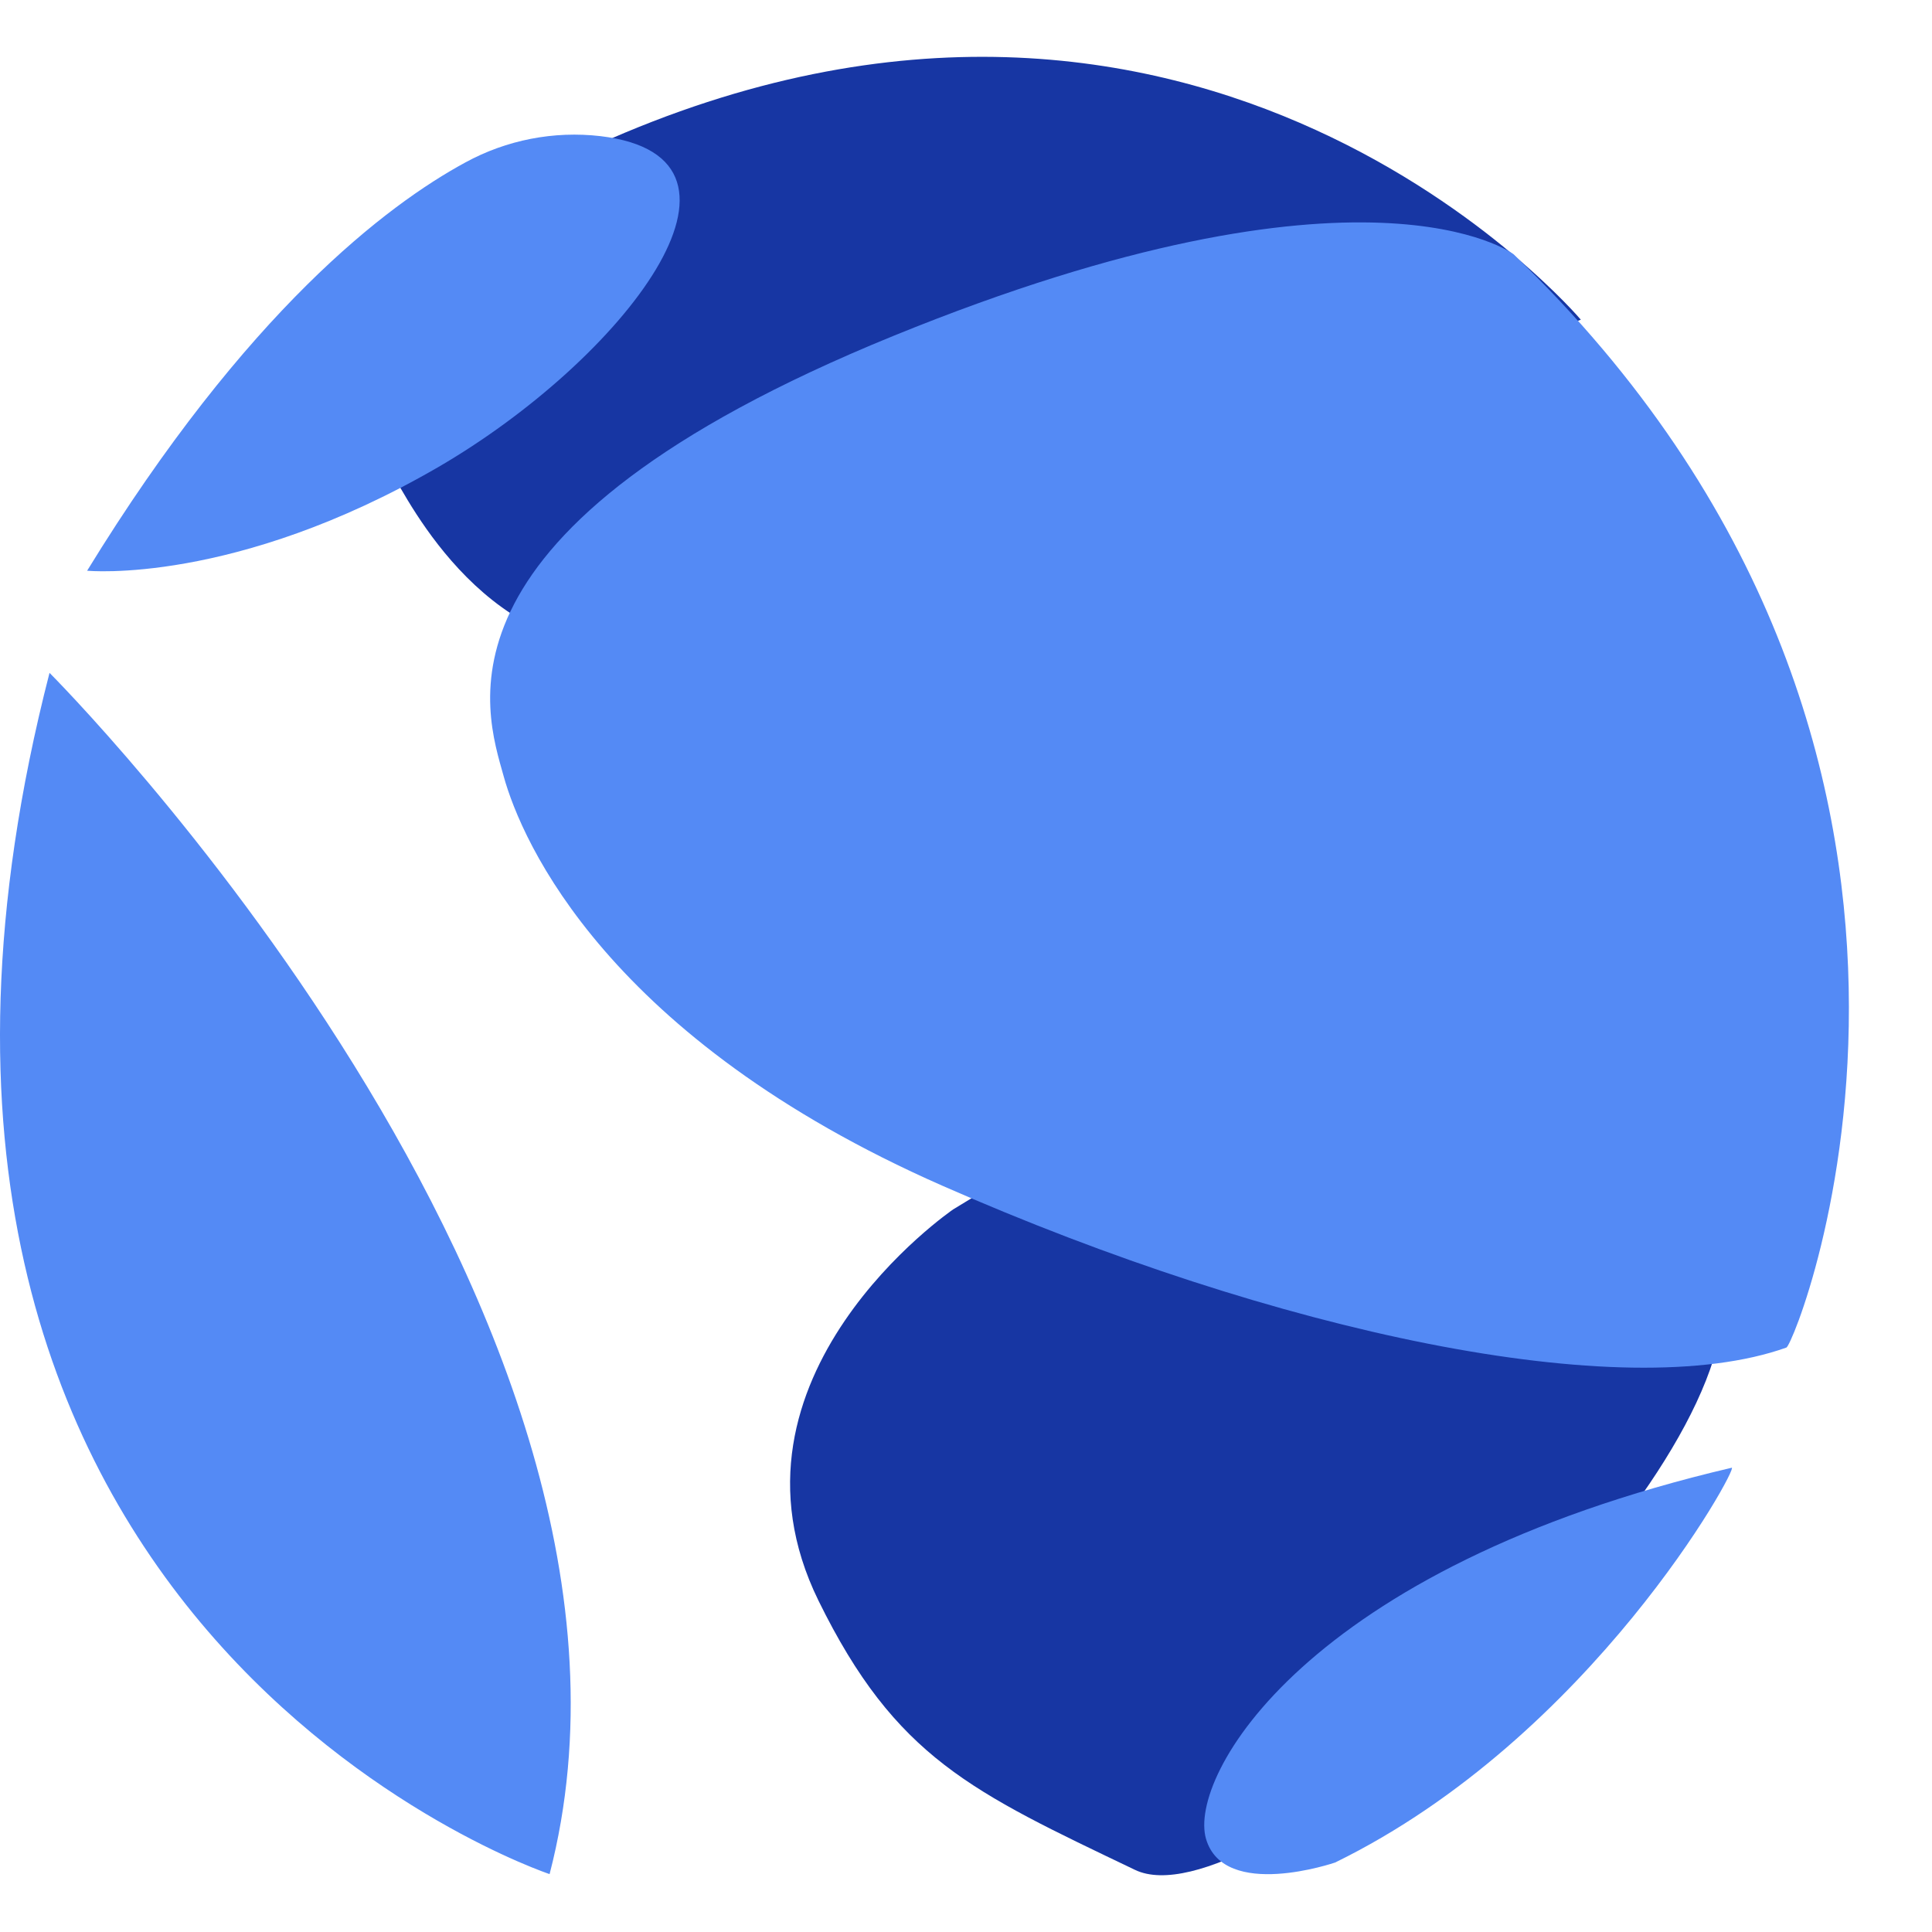
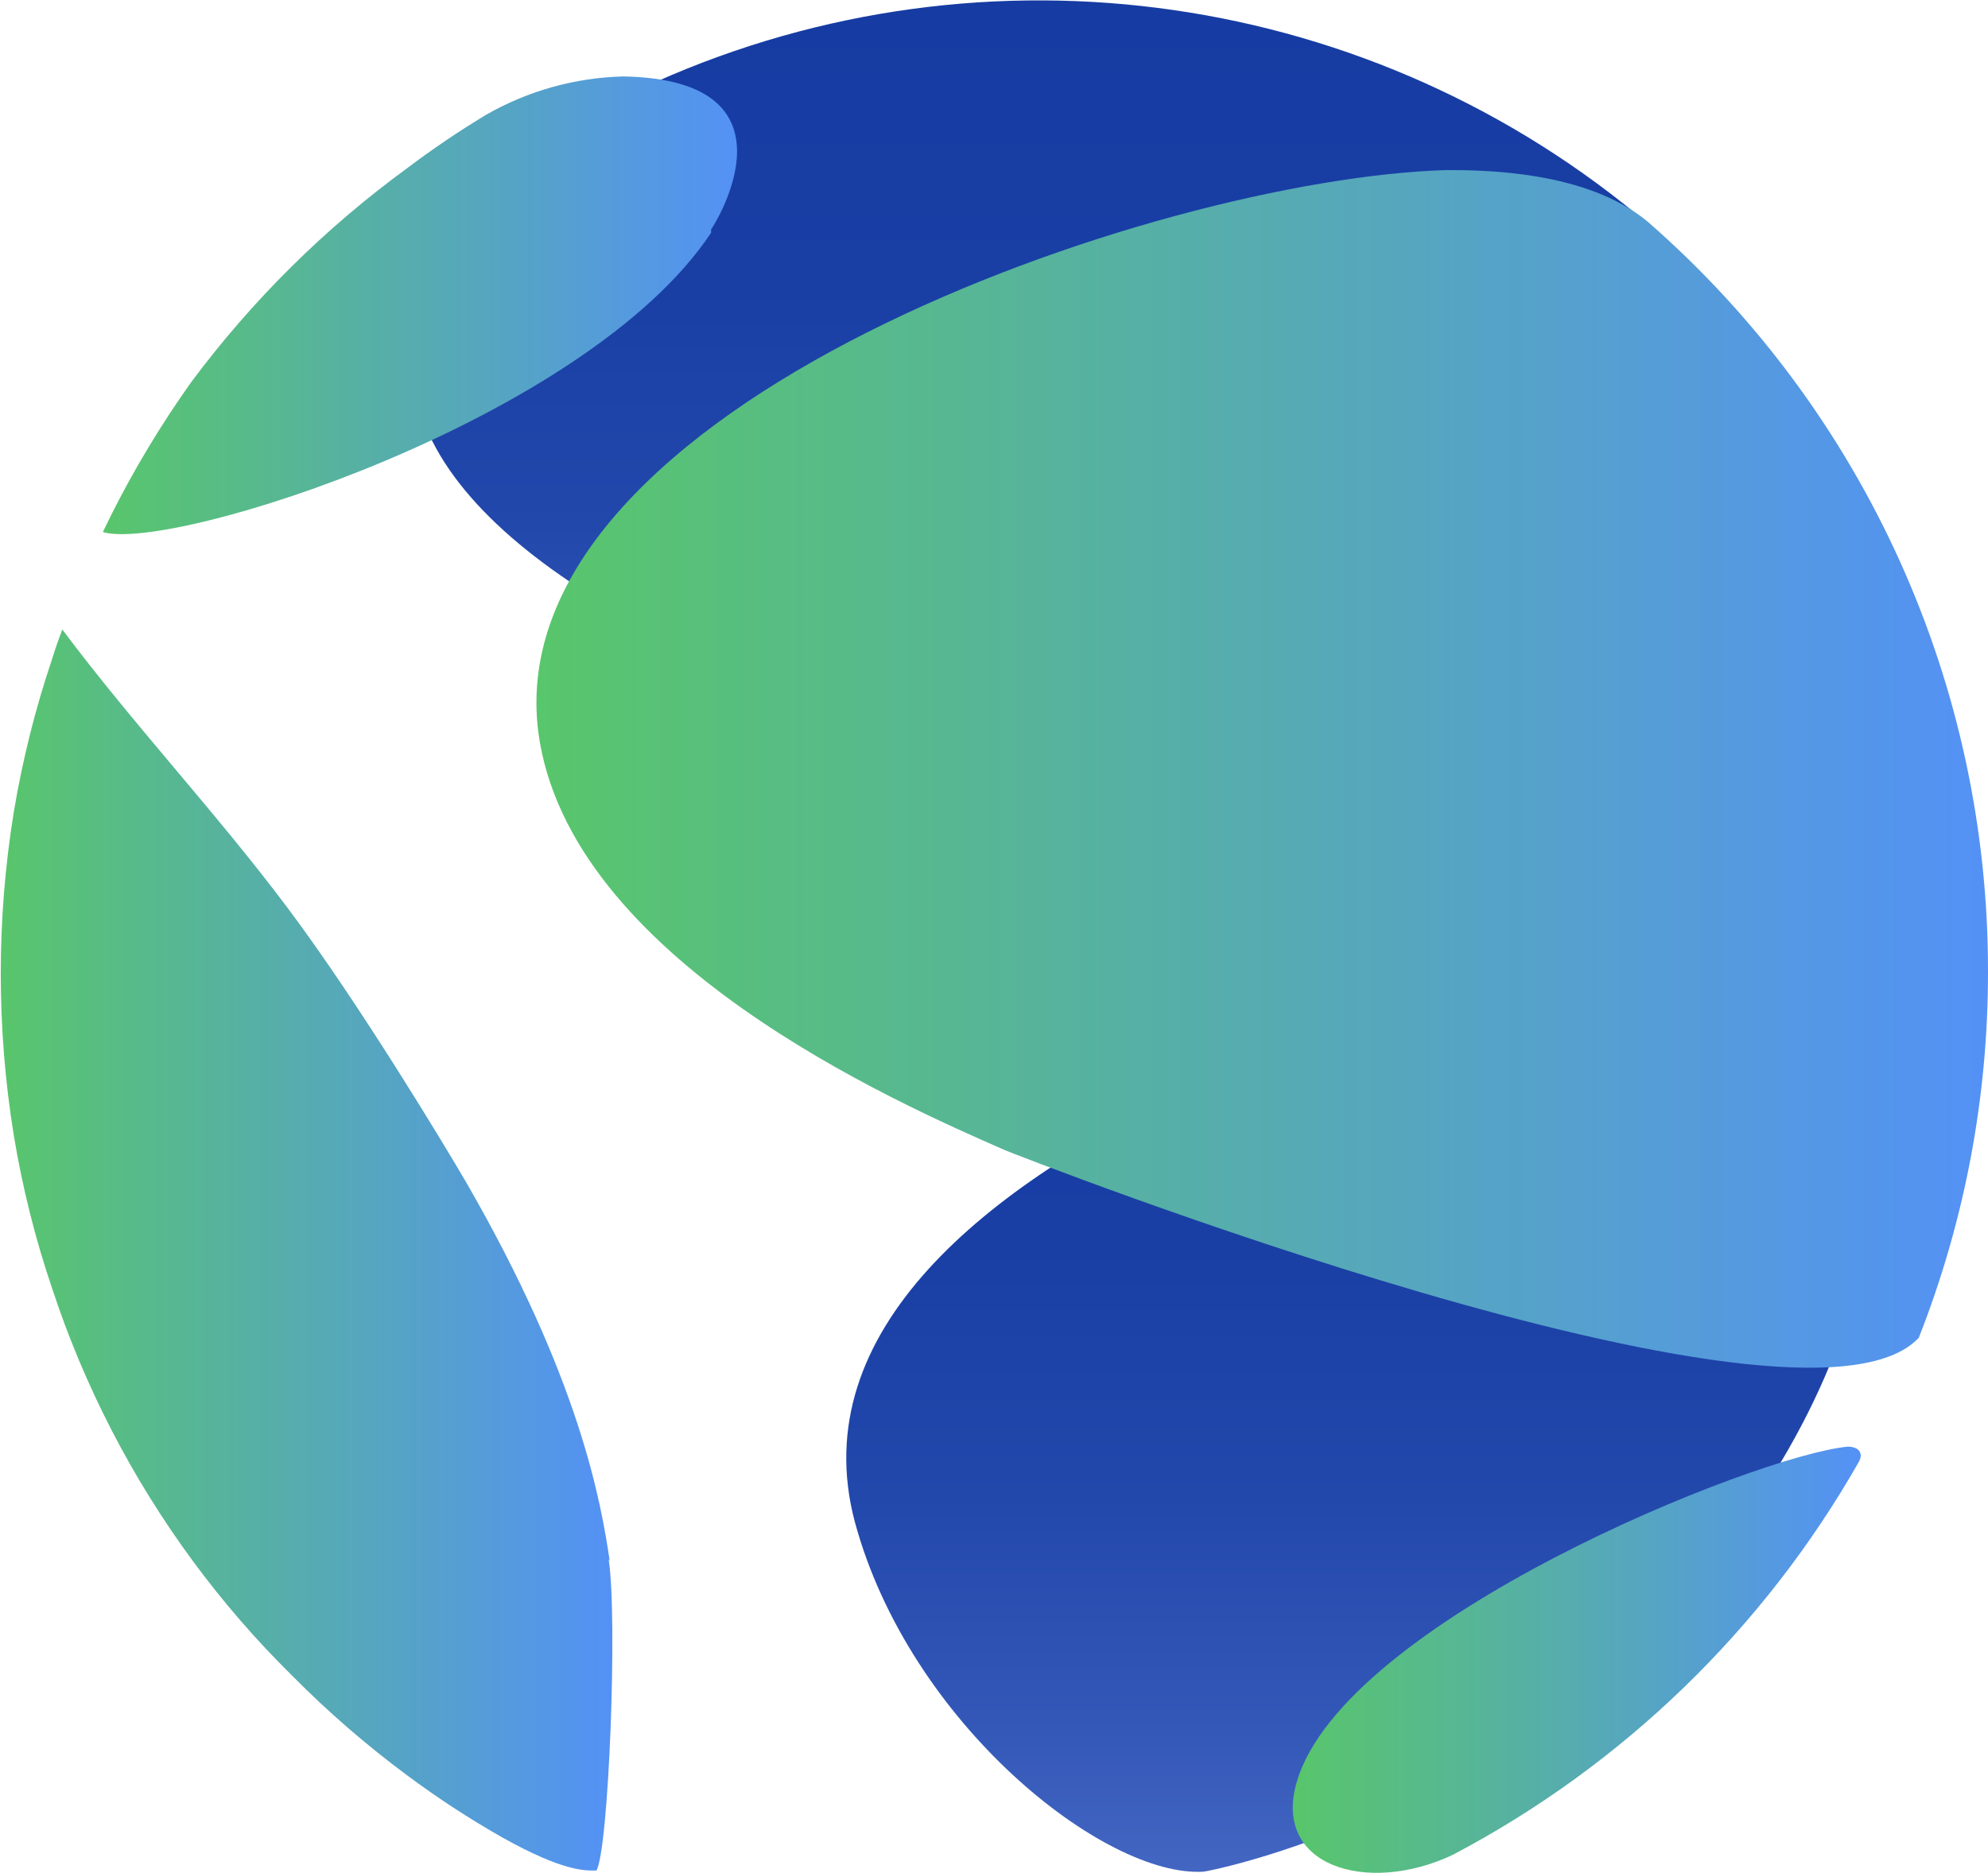
- <svg xmlns="http://www.w3.org/2000/svg" width="30" height="30" viewBox="0 0 30 30" fill="none">
-   <path d="M14.8 18.78C14.8 18.78 11.003 21.374 12.709 24.854C13.909 27.298 15.09 27.822 17.626 29.036C19.382 29.875 25.959 24.12 26.693 20.786L16.099 17.989L14.8 18.78ZM6.041 7.281C6.182 7.422 7.285 10.021 9.658 10.078C12.032 10.134 24.547 4.964 24.547 4.964C24.547 4.964 18.671 -1.986 9.263 2.252L6.041 7.281Z" fill="#1736A3" />
-   <path d="M26.89 22.791C27.007 22.764 24.716 26.973 20.732 28.921C20.732 28.921 19.008 29.514 18.727 28.554C18.445 27.593 20.252 24.344 26.89 22.791ZM0.769 10.448C0.769 10.448 10.779 20.458 8.534 29.101C8.534 29.101 -3.039 25.244 0.769 10.448ZM1.352 8.862C1.352 8.862 3.64 9.088 6.805 7.253C9.658 5.594 12.12 2.447 9.325 2.114C8.599 2.03 7.865 2.173 7.225 2.523C6.018 3.178 3.828 4.828 1.353 8.862H1.352ZM27.739 20.925C27.889 20.872 31.581 11.716 23.502 3.947C23.502 3.947 21.213 2.223 13.867 5.218C6.522 8.213 7.539 11.038 7.821 12.054C8.103 13.072 9.432 16.122 14.631 18.411C19.828 20.7 25.196 21.831 27.739 20.925Z" fill="#548AF5" />
+ <svg xmlns="http://www.w3.org/2000/svg" xmlns:xlink="http://www.w3.org/1999/xlink" viewBox="0 0 52 49">
+   <defs>
+     <linearGradient id="ebbb6cda-0389-45d8-bb1c-376d5bf36abc" x1="35.55" y1="48.97" x2="35.55" y2="24.51" gradientUnits="userSpaceOnUse">
+       <stop offset="0" stop-color="#4366c2" />
+       <stop offset="0.15" stop-color="#3458b8" />
+       <stop offset="0.4" stop-color="#2348ac" />
+       <stop offset="0.67" stop-color="#193fa5" />
+       <stop offset="1" stop-color="#163ca3" />
+     </linearGradient>
+     <linearGradient id="f31efcdf-db45-41d1-9fdf-f0c98c440807" x1="28.73" y1="22.86" x2="28.73" y2="0" xlink:href="#ebbb6cda-0389-45d8-bb1c-376d5bf36abc" />
+     <linearGradient id="fccc71bd-5025-4d54-b43c-83ee4283abe6" x1="2.68" y1="8.02" x2="19.28" y2="8.02" gradientUnits="userSpaceOnUse">
+       <stop offset="0" stop-color="#58c66b" />
+       <stop offset="1" stop-color="#5491f6" />
+     </linearGradient>
+     <linearGradient id="f353812a-3fef-4520-a39f-fc15f94407a0" x1="0" y1="32.68" x2="16.02" y2="32.68" xlink:href="#fccc71bd-5025-4d54-b43c-83ee4283abe6" />
+     <linearGradient id="ae916250-479e-4f6a-ba90-eed93ba23120" x1="14.03" y1="20.12" x2="52" y2="20.12" xlink:href="#fccc71bd-5025-4d54-b43c-83ee4283abe6" />
+     <linearGradient id="abdf6be7-d18d-4907-97fe-9b3e82537090" x1="33.83" y1="43.42" x2="48.69" y2="43.42" xlink:href="#fccc71bd-5025-4d54-b43c-83ee4283abe6" />
+   </defs>
+   <g id="ae6f7ef0-565d-4a22-8f2c-325befffa09b" data-name="Layer 2">
+     <g id="bcd3e4b3-41de-4e5f-b039-dc1868c624a4" data-name="Layer 6">
+       <path d="M22.36,39.82c1.43,5.28,6.54,9.31,9.12,9.15.09,0,9.79-1.82,15.1-10.71,4.13-6.92,2.73-13.6-2.89-13.75-2,.15-24,5.25-21.33,15.31" fill="url(#ebbb6cda-0389-45d8-bb1c-376d5bf36abc)" />
+       <path d="M43.16,5.9h0a24.63,24.63,0,0,0-26-3.76,14.3,14.3,0,0,0-1.57.77c-.34.18-.69.37-1,.57l.09,0A11.17,11.17,0,0,0,12.05,6C5,15.33,28.7,22.15,41.39,22.17,47.23,26.37,48.87,10.35,43.16,5.9Z" fill="url(#f31efcdf-db45-41d1-9fdf-f0c98c440807)" />
+       <path d="M18.6,6.09C15.34,11,4.48,14.46,2.69,13.92v0l.22-.45A26.58,26.58,0,0,1,5,10,26.57,26.57,0,0,1,10.65,4.4,23.91,23.91,0,0,1,12.72,3a7.6,7.6,0,0,1,3.59-1c4.84.09,2.31,4,2.29,4" fill="url(#fccc71bd-5025-4d54-b43c-83ee4283abe6)" />
+       <path d="M15.92,40.79c.24,1.54,0,7.63-.32,8.15-.27,0-.83.05-2.47-.87a24,24,0,0,1-2.48-1.62,26,26,0,0,1-3-2.6,25.13,25.13,0,0,1-2.6-3,25.44,25.44,0,0,1-3.69-7.15,25.27,25.27,0,0,1-1-4,26.42,26.42,0,0,1,0-8.45,25.81,25.81,0,0,1,1-4q.12-.39.27-.78h0c1.87,2.5,4,4.76,5.89,7.28s4.17,6.32,4.66,7.16c3,5.19,3.54,8.4,3.77,9.94" fill="url(#f353812a-3fef-4520-a39f-fc15f94407a0)" />
+       <path d="M52,25.43A26.06,26.06,0,0,1,50.19,35c-3.06,3.29-23.71-4.82-23.91-4.91-2.83-1.24-11.42-5-12.2-10.94C13,10.62,30.23,4.68,37.82,4.45c.91,0,3.68,0,5.29,1.36A26,26,0,0,1,52,25.43" fill="url(#ae916250-479e-4f6a-ba90-eed93ba23120)" />
+       <path d="M38,48.53c-2.25,1.06-4.73.29-4.08-1.91,1.23-4.21,12-8.54,14.41-8.77.29,0,.42.17.29.4A26.34,26.34,0,0,1,38,48.53" fill="url(#abdf6be7-d18d-4907-97fe-9b3e82537090)" />
+     </g>
+   </g>
</svg>
